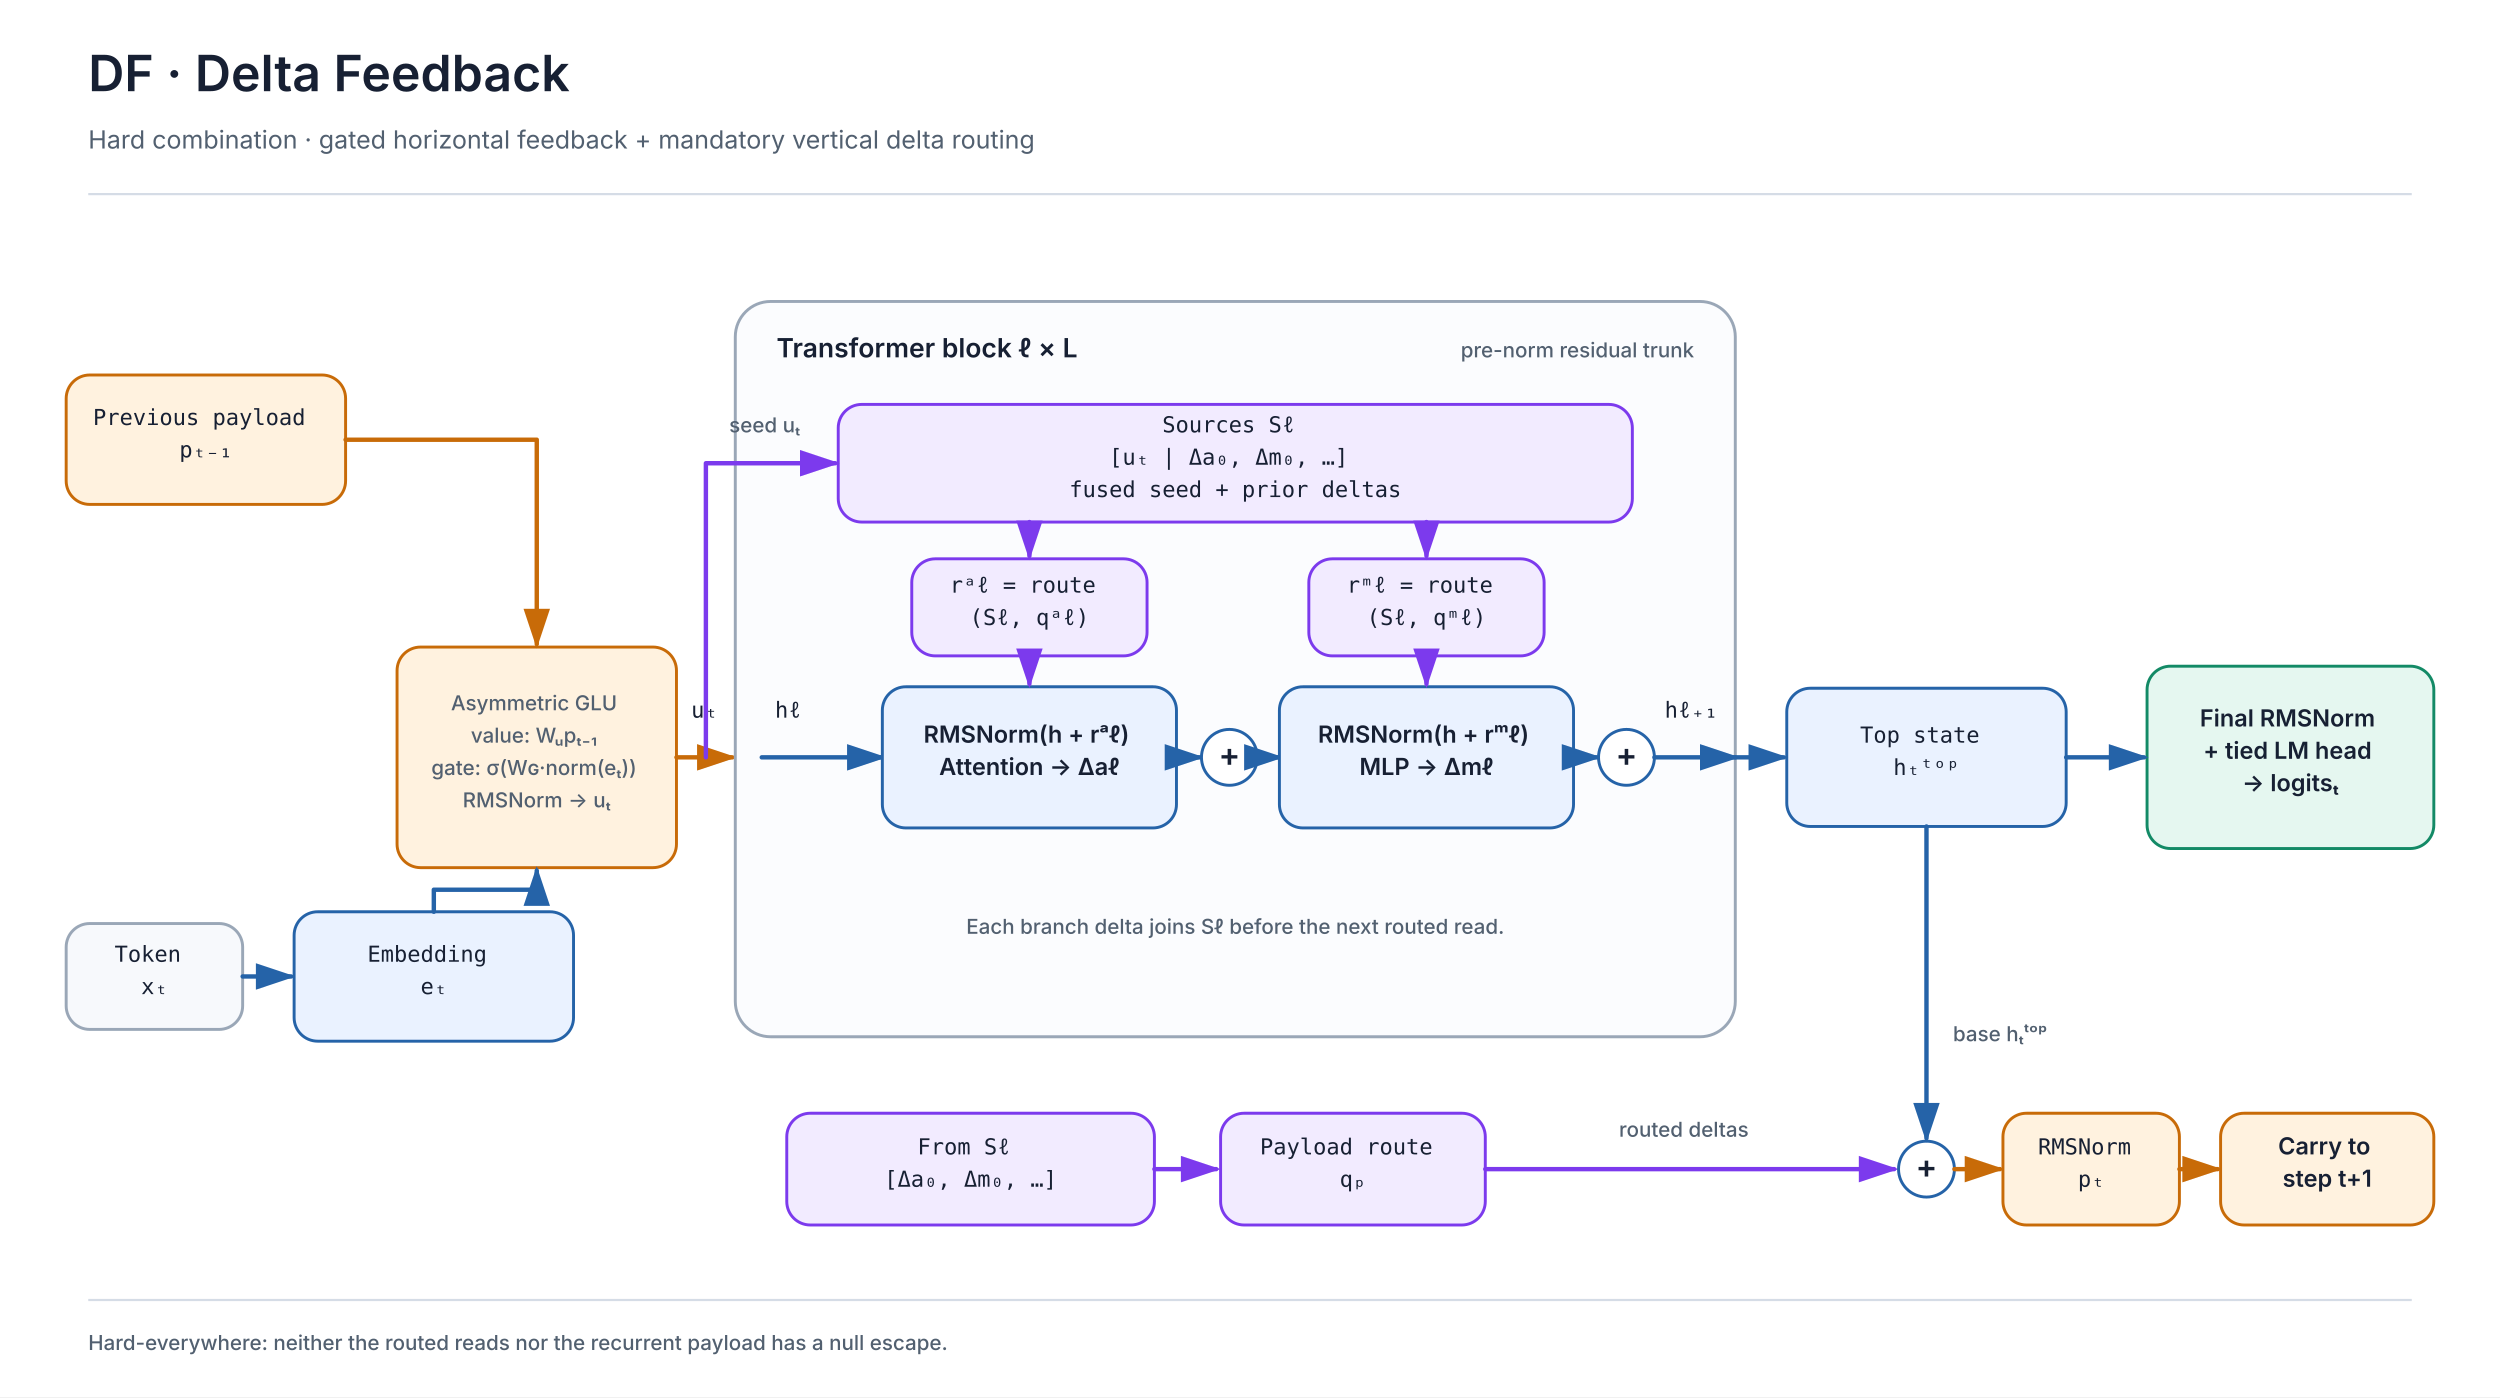
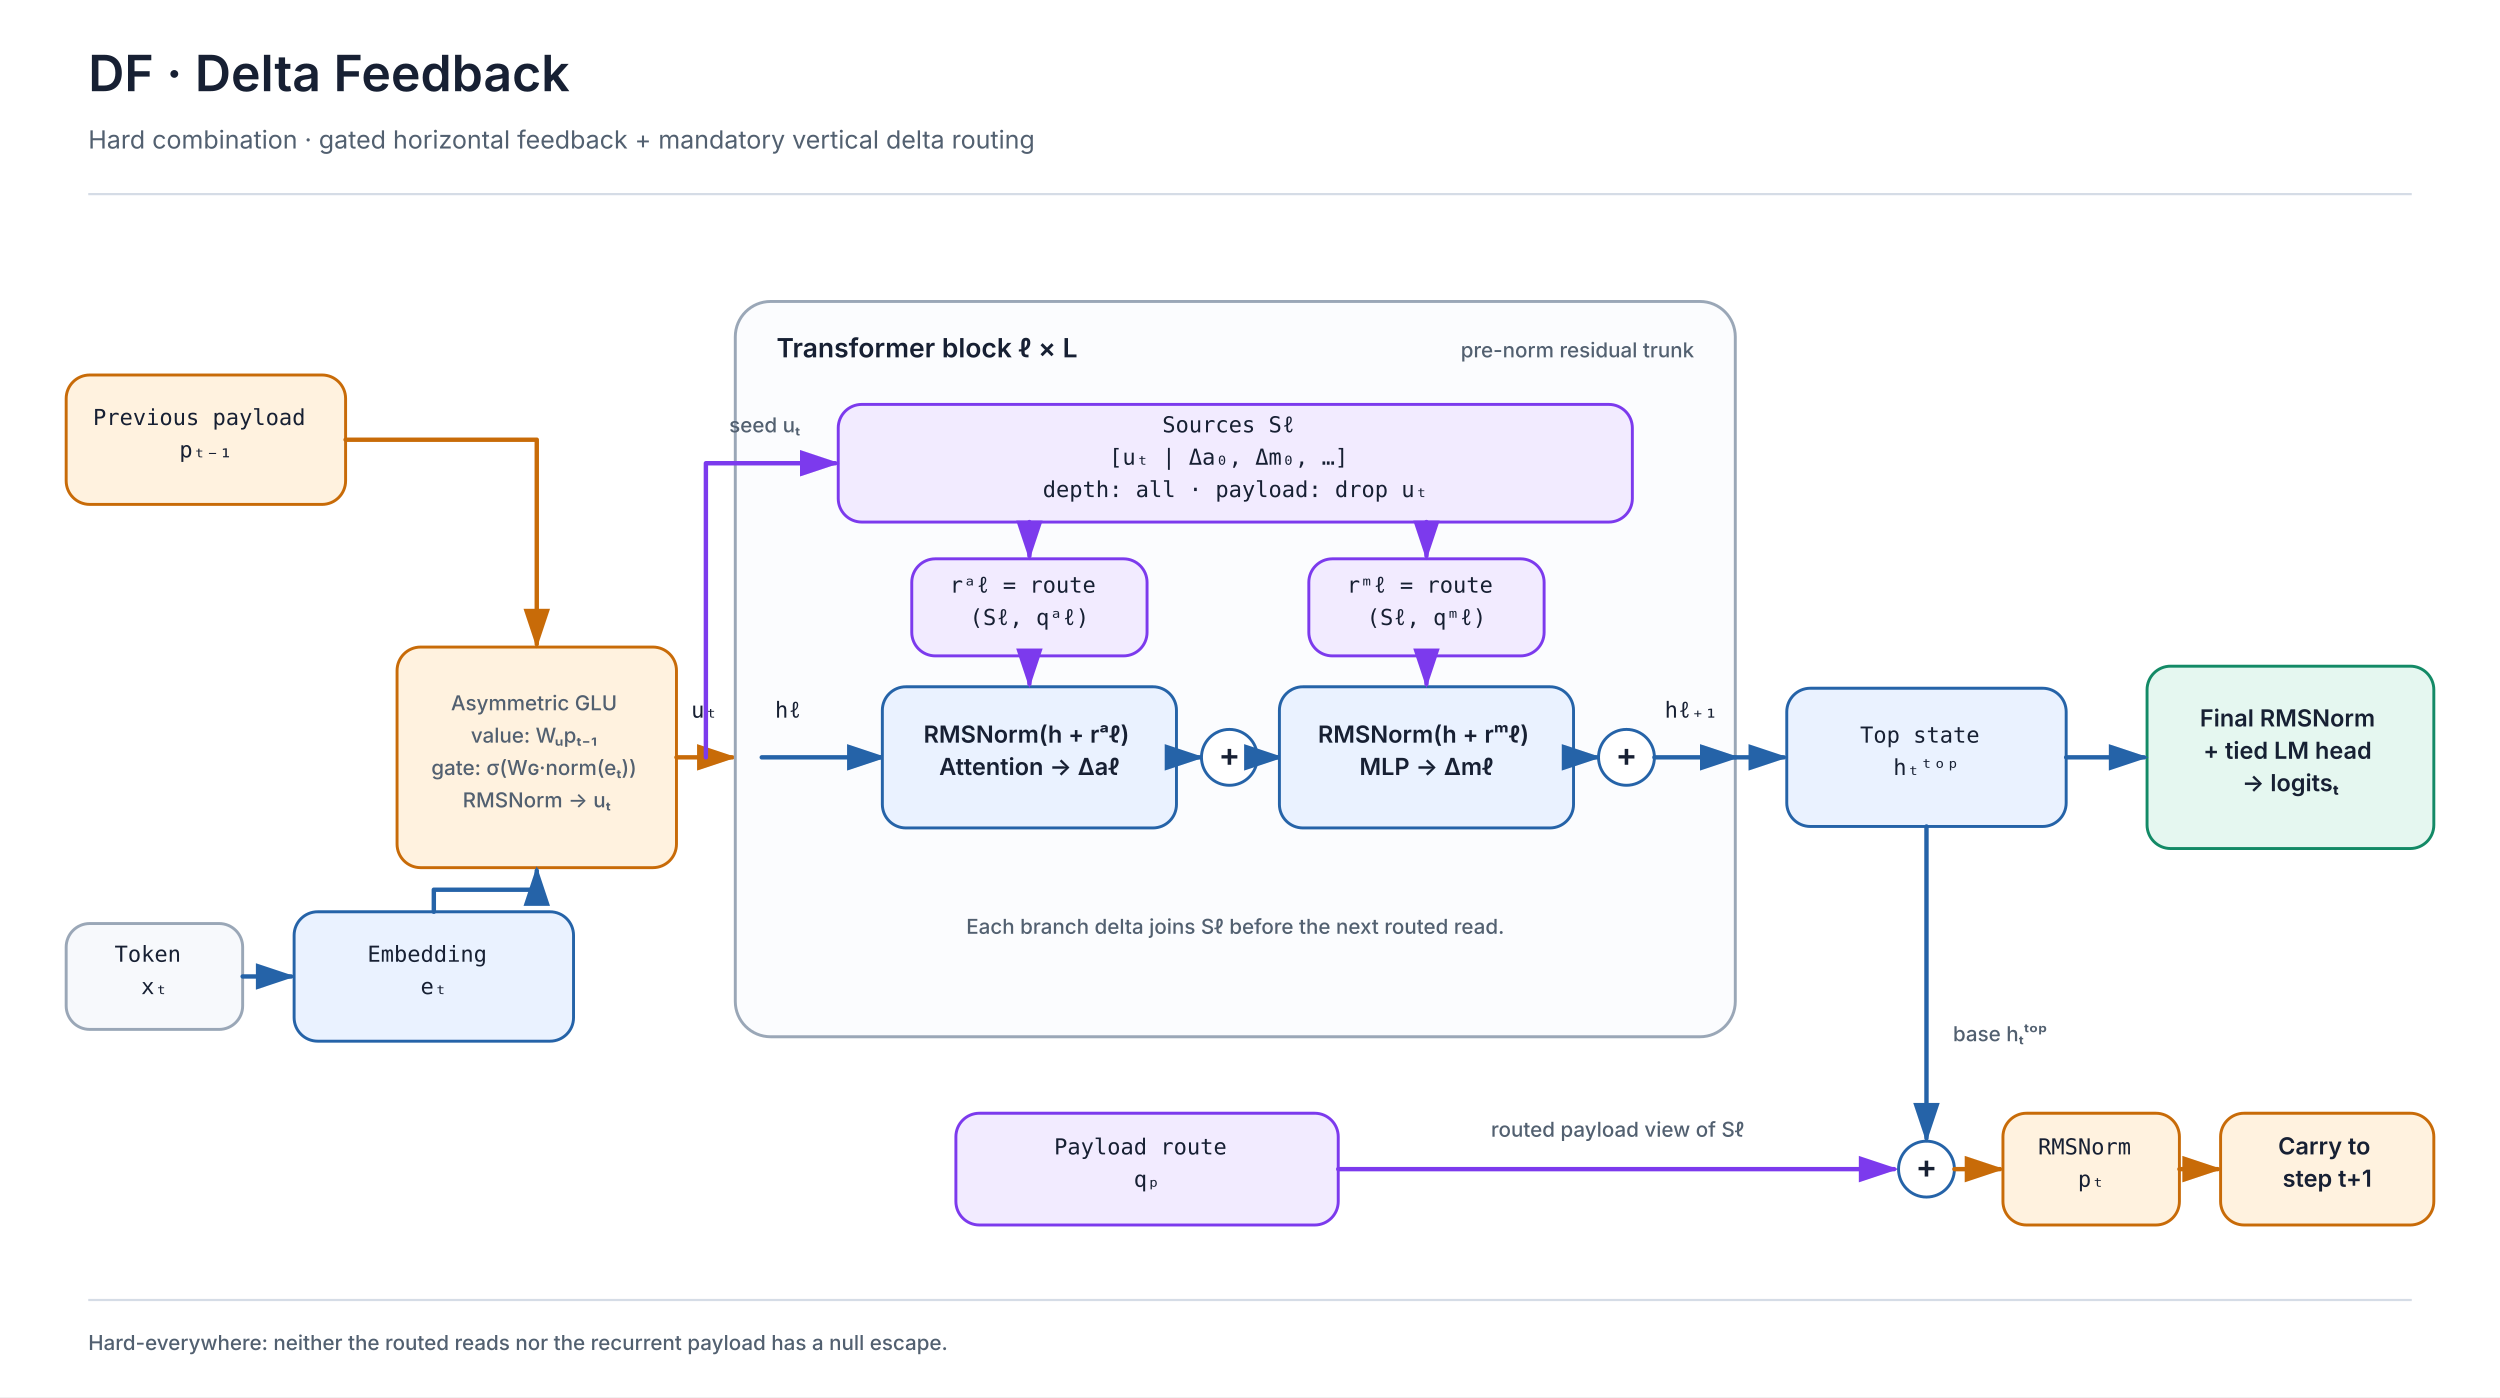
<svg xmlns="http://www.w3.org/2000/svg" width="1700" height="950" viewBox="0 0 1700 950" role="img" aria-labelledby="df-·-delta-feedback-title df-·-delta-feedback-desc">
  <defs>
    <marker id="arrow-blue" markerWidth="10" markerHeight="10" refX="8" refY="3" orient="auto" markerUnits="strokeWidth">
      <path d="M0,0 L0,6 L9,3 z" fill="#2563a8" />
    </marker>
    <marker id="arrow-purple" markerWidth="10" markerHeight="10" refX="8" refY="3" orient="auto" markerUnits="strokeWidth">
      <path d="M0,0 L0,6 L9,3 z" fill="#7c3aed" />
    </marker>
    <marker id="arrow-orange" markerWidth="10" markerHeight="10" refX="8" refY="3" orient="auto" markerUnits="strokeWidth">
      <path d="M0,0 L0,6 L9,3 z" fill="#c86b08" />
    </marker>
    <marker id="arrow-gray" markerWidth="10" markerHeight="10" refX="8" refY="3" orient="auto" markerUnits="strokeWidth">
      <path d="M0,0 L0,6 L9,3 z" fill="#64748b" />
    </marker>
    <style>
    .canvas { fill: #ffffff; }
    .title { font: 600 34px -apple-system, BlinkMacSystemFont, "Segoe UI", sans-serif; fill: #172033; }
    .subtitle { font: 400 17px -apple-system, BlinkMacSystemFont, "Segoe UI", sans-serif; fill: #526070; }
    .section { font: 600 18px -apple-system, BlinkMacSystemFont, "Segoe UI", sans-serif; fill: #172033; }
    .label { font: 600 16px -apple-system, BlinkMacSystemFont, "Segoe UI", sans-serif; fill: #172033; }
    .small { font: 500 14px -apple-system, BlinkMacSystemFont, "Segoe UI", sans-serif; fill: #526070; }
    .formula { font: 500 15px ui-monospace, SFMono-Regular, Menlo, monospace; fill: #172033; }
    .sum-label { font: 600 22px -apple-system, BlinkMacSystemFont, "Segoe UI", sans-serif; fill: #172033; }
    .node { stroke-width: 2; }
    .neutral { fill: #f7f9fc; stroke: #9aa7b7; }
    .blue-node { fill: #eaf2ff; stroke: #2563a8; }
    .purple-node { fill: #f2ebff; stroke: #7c3aed; }
    .orange-node { fill: #fff2df; stroke: #c86b08; }
    .green-node { fill: #e5f7f0; stroke: #138a66; }
    .gray-node { fill: #eef2f6; stroke: #64748b; }
    .stack { fill: #fbfcfe; stroke: #9aa7b7; stroke-width: 2; }
    .sum { fill: #ffffff; stroke: #2563a8; stroke-width: 2; }
    .edge { fill: none; stroke-width: 3; stroke-linecap: round; stroke-linejoin: round; }
    .blue { stroke: #2563a8; }
    .purple { stroke: #7c3aed; }
    .orange { stroke: #c86b08; }
    .gray { stroke: #64748b; }
    .divider { stroke: #d5dce6; stroke-width: 1.5; }
  </style>
  </defs>
  <rect class="canvas" width="1700" height="950" />
  <text class="title" x="60" y="62.0" text-anchor="start">
    <tspan x="60" y="62.0">DF · Delta Feedback</tspan>
  </text>
  <text class="subtitle" x="60" y="101.0" text-anchor="start">
    <tspan x="60" y="101.0">Hard combination · gated horizontal feedback + mandatory vertical delta routing</tspan>
  </text>
  <line class="divider" x1="60" y1="132" x2="1640" y2="132" />
  <rect class="node orange-node" x="45" y="255" width="190" height="88" rx="16" />
  <text class="formula" x="140.0" y="289.0" text-anchor="middle">
    <tspan x="140.0" y="289.0">Previous payload</tspan>
    <tspan x="140.0" y="311.0">pₜ₋₁</tspan>
  </text>
  <rect class="node neutral" x="45" y="628" width="120" height="72" rx="16" />
  <text class="formula" x="105.0" y="654.0" text-anchor="middle">
    <tspan x="105.0" y="654.0">Token</tspan>
    <tspan x="105.0" y="676.0">xₜ</tspan>
  </text>
  <line class="edge blue" x1="165" y1="664" x2="198" y2="664" marker-end="url(#arrow-blue)" />
  <rect class="node blue-node" x="200" y="620" width="190" height="88" rx="16" />
  <text class="formula" x="295.0" y="654.0" text-anchor="middle">
    <tspan x="295.0" y="654.0">Embedding</tspan>
    <tspan x="295.0" y="676.0">eₜ</tspan>
  </text>
  <rect class="node orange-node" x="270" y="440" width="190" height="150" rx="16" />
  <text class="small" x="365.0" y="483.0" text-anchor="middle">
    <tspan x="365.0" y="483.0">Asymmetric GLU</tspan>
    <tspan x="365.0" y="505.0">value: Wᵤpₜ₋₁</tspan>
    <tspan x="365.0" y="527.0">gate: σ(Wɢ·norm(eₜ))</tspan>
    <tspan x="365.0" y="549.0">RMSNorm → uₜ</tspan>
  </text>
  <path class="edge orange" d="M 235 299 L 365 299 L 365 438" marker-end="url(#arrow-orange)" />
  <path class="edge blue" d="M 295 620 L 295 605 L 365 605 L 365 592" marker-end="url(#arrow-blue)" />
  <line class="edge orange" x1="460" y1="515" x2="498" y2="515" marker-end="url(#arrow-orange)" />
  <text class="formula" x="479" y="488.0" text-anchor="middle">
    <tspan x="479" y="488.0">uₜ</tspan>
  </text>
  <rect class="stack" x="500" y="205" width="680" height="500" rx="24" />
  <text class="section" x="528" y="243.0" text-anchor="start">
    <tspan x="528" y="243.0">Transformer block ℓ   × L</tspan>
  </text>
  <text class="small" x="1152" y="243.0" text-anchor="end">
    <tspan x="1152" y="243.0">pre-norm residual trunk</tspan>
  </text>
  <text class="formula" x="536" y="488.0" text-anchor="middle">
    <tspan x="536" y="488.0">hℓ</tspan>
  </text>
  <line class="edge blue" x1="518" y1="515" x2="600" y2="515" marker-end="url(#arrow-blue)" />
  <rect class="node blue-node" x="600" y="467" width="200" height="96" rx="16" />
  <text class="label" x="700.0" y="505.0" text-anchor="middle">
    <tspan x="700.0" y="505.0">RMSNorm(h + rᵃℓ)</tspan>
    <tspan x="700.0" y="527.0">Attention → Δaℓ</tspan>
  </text>
  <line class="edge blue" x1="800" y1="515" x2="816" y2="515" marker-end="url(#arrow-blue)" />
  <circle class="sum" cx="836" cy="515" r="19" />
  <text class="sum-label" x="836" y="521.0" text-anchor="middle">
    <tspan x="836" y="521.0">+</tspan>
  </text>
  <line class="edge blue" x1="855" y1="515" x2="870" y2="515" marker-end="url(#arrow-blue)" />
  <rect class="node blue-node" x="870" y="467" width="200" height="96" rx="16" />
  <text class="label" x="970.0" y="505.0" text-anchor="middle">
    <tspan x="970.0" y="505.0">RMSNorm(h + rᵐℓ)</tspan>
    <tspan x="970.0" y="527.0">MLP → Δmℓ</tspan>
  </text>
  <line class="edge blue" x1="1070" y1="515" x2="1086" y2="515" marker-end="url(#arrow-blue)" />
  <circle class="sum" cx="1106" cy="515" r="19" />
  <text class="sum-label" x="1106" y="521.0" text-anchor="middle">
    <tspan x="1106" y="521.0">+</tspan>
  </text>
  <line class="edge blue" x1="1125" y1="515" x2="1180" y2="515" marker-end="url(#arrow-blue)" />
  <text class="formula" x="1150" y="488.0" text-anchor="middle">
    <tspan x="1150" y="488.0">hℓ₊₁</tspan>
  </text>
  <rect class="node purple-node" x="570" y="275" width="540" height="80" rx="16" />
  <text class="formula" x="840.0" y="294.0" text-anchor="middle">
    <tspan x="840.0" y="294.0">Sources Sℓ</tspan>
    <tspan x="840.0" y="316.0">[uₜ  |  Δa₀, Δm₀, …]</tspan>
-     <tspan x="840.0" y="338.0">fused seed + prior deltas</tspan>
+     <tspan x="840.0" y="338.0">depth: all  ·  payload: drop uₜ</tspan>
  </text>
  <rect class="node purple-node" x="620" y="380" width="160" height="66" rx="16" />
  <text class="formula" x="700.0" y="403.0" text-anchor="middle">
    <tspan x="700.0" y="403.0">rᵃℓ = route</tspan>
    <tspan x="700.0" y="425.0">(Sℓ, qᵃℓ)</tspan>
  </text>
  <rect class="node purple-node" x="890" y="380" width="160" height="66" rx="16" />
  <text class="formula" x="970.0" y="403.0" text-anchor="middle">
    <tspan x="970.0" y="403.0">rᵐℓ = route</tspan>
    <tspan x="970.0" y="425.0">(Sℓ, qᵐℓ)</tspan>
  </text>
  <line class="edge purple" x1="700" y1="355" x2="700" y2="378" marker-end="url(#arrow-purple)" />
  <line class="edge purple" x1="970" y1="355" x2="970" y2="378" marker-end="url(#arrow-purple)" />
  <line class="edge purple" x1="700" y1="446" x2="700" y2="465" marker-end="url(#arrow-purple)" />
  <line class="edge purple" x1="970" y1="446" x2="970" y2="465" marker-end="url(#arrow-purple)" />
  <text class="small" x="840.0" y="635.0" text-anchor="middle">
    <tspan x="840.0" y="635.0">Each branch delta joins Sℓ before the next routed read.</tspan>
  </text>
  <path class="edge purple" d="M 480 515 L 480 315 L 568 315" marker-end="url(#arrow-purple)" />
  <text class="small" x="520" y="294.0" text-anchor="middle">
    <tspan x="520" y="294.0">seed uₜ</tspan>
  </text>
  <rect class="node blue-node" x="1215" y="468" width="190" height="94" rx="16" />
  <text class="formula" x="1310.0" y="505.0" text-anchor="middle">
    <tspan x="1310.0" y="505.0">Top state</tspan>
    <tspan x="1310.0" y="527.0">hₜᵗᵒᵖ</tspan>
  </text>
  <line class="edge blue" x1="1180" y1="515" x2="1213" y2="515" marker-end="url(#arrow-blue)" />
  <rect class="node green-node" x="1460" y="453" width="195" height="124" rx="16" />
  <text class="label" x="1557.5" y="494.0" text-anchor="middle">
    <tspan x="1557.5" y="494.0">Final RMSNorm</tspan>
    <tspan x="1557.5" y="516.0">+ tied LM head</tspan>
    <tspan x="1557.5" y="538.0">→ logitsₜ</tspan>
  </text>
  <line class="edge blue" x1="1405" y1="515" x2="1458" y2="515" marker-end="url(#arrow-blue)" />
-   <rect class="node purple-node" x="535" y="757" width="250" height="76" rx="16" />
-   <text class="formula" x="660.0" y="785.0" text-anchor="middle">
-     <tspan x="660.0" y="785.0">From Sℓ</tspan>
-     <tspan x="660.0" y="807.0">[Δa₀, Δm₀, …]</tspan>
+   <rect class="node purple-node" x="650" y="757" width="260" height="76" rx="16" />
+   <text class="formula" x="780.0" y="785.0" text-anchor="middle">
+     <tspan x="780.0" y="785.0">Payload route</tspan>
+     <tspan x="780.0" y="807.0">qₚ</tspan>
  </text>
-   <line class="edge purple" x1="785" y1="795" x2="827" y2="795" marker-end="url(#arrow-purple)" />
-   <rect class="node purple-node" x="830" y="757" width="180" height="76" rx="16" />
-   <text class="formula" x="920.0" y="785.0" text-anchor="middle">
-     <tspan x="920.0" y="785.0">Payload route</tspan>
-     <tspan x="920.0" y="807.0">qₚ</tspan>
-   </text>
-   <line class="edge purple" x1="1010" y1="795" x2="1288" y2="795" marker-end="url(#arrow-purple)" />
-   <text class="small" x="1145" y="773.0" text-anchor="middle">
-     <tspan x="1145" y="773.0">routed deltas</tspan>
+   <line class="edge purple" x1="910" y1="795" x2="1288" y2="795" marker-end="url(#arrow-purple)" />
+   <text class="small" x="1100" y="773.0" text-anchor="middle">
+     <tspan x="1100" y="773.0">routed payload view of Sℓ</tspan>
  </text>
  <circle class="sum" cx="1310" cy="795" r="19" />
  <text class="sum-label" x="1310" y="801.0" text-anchor="middle">
    <tspan x="1310" y="801.0">+</tspan>
  </text>
  <path class="edge blue" d="M 1310 562 L 1310 774" marker-end="url(#arrow-blue)" />
  <text class="small" x="1328" y="708.0" text-anchor="start">
    <tspan x="1328" y="708.0">base hₜᵗᵒᵖ</tspan>
  </text>
  <line class="edge orange" x1="1329" y1="795" x2="1360" y2="795" marker-end="url(#arrow-orange)" />
  <rect class="node orange-node" x="1362" y="757" width="120" height="76" rx="16" />
  <text class="formula" x="1422.0" y="785.0" text-anchor="middle">
    <tspan x="1422.0" y="785.0">RMSNorm</tspan>
    <tspan x="1422.0" y="807.0">pₜ</tspan>
  </text>
  <line class="edge orange" x1="1482" y1="795" x2="1508" y2="795" marker-end="url(#arrow-orange)" />
  <rect class="node orange-node" x="1510" y="757" width="145" height="76" rx="16" />
  <text class="label" x="1582.5" y="785.0" text-anchor="middle">
    <tspan x="1582.5" y="785.0">Carry to</tspan>
    <tspan x="1582.5" y="807.0">step t+1</tspan>
  </text>
  <line class="divider" x1="60" y1="884" x2="1640" y2="884" />
  <text class="small" x="60" y="918.0" text-anchor="start">
    <tspan x="60" y="918.0">Hard-everywhere: neither the routed reads nor the recurrent payload has a null escape.</tspan>
  </text>
</svg>
